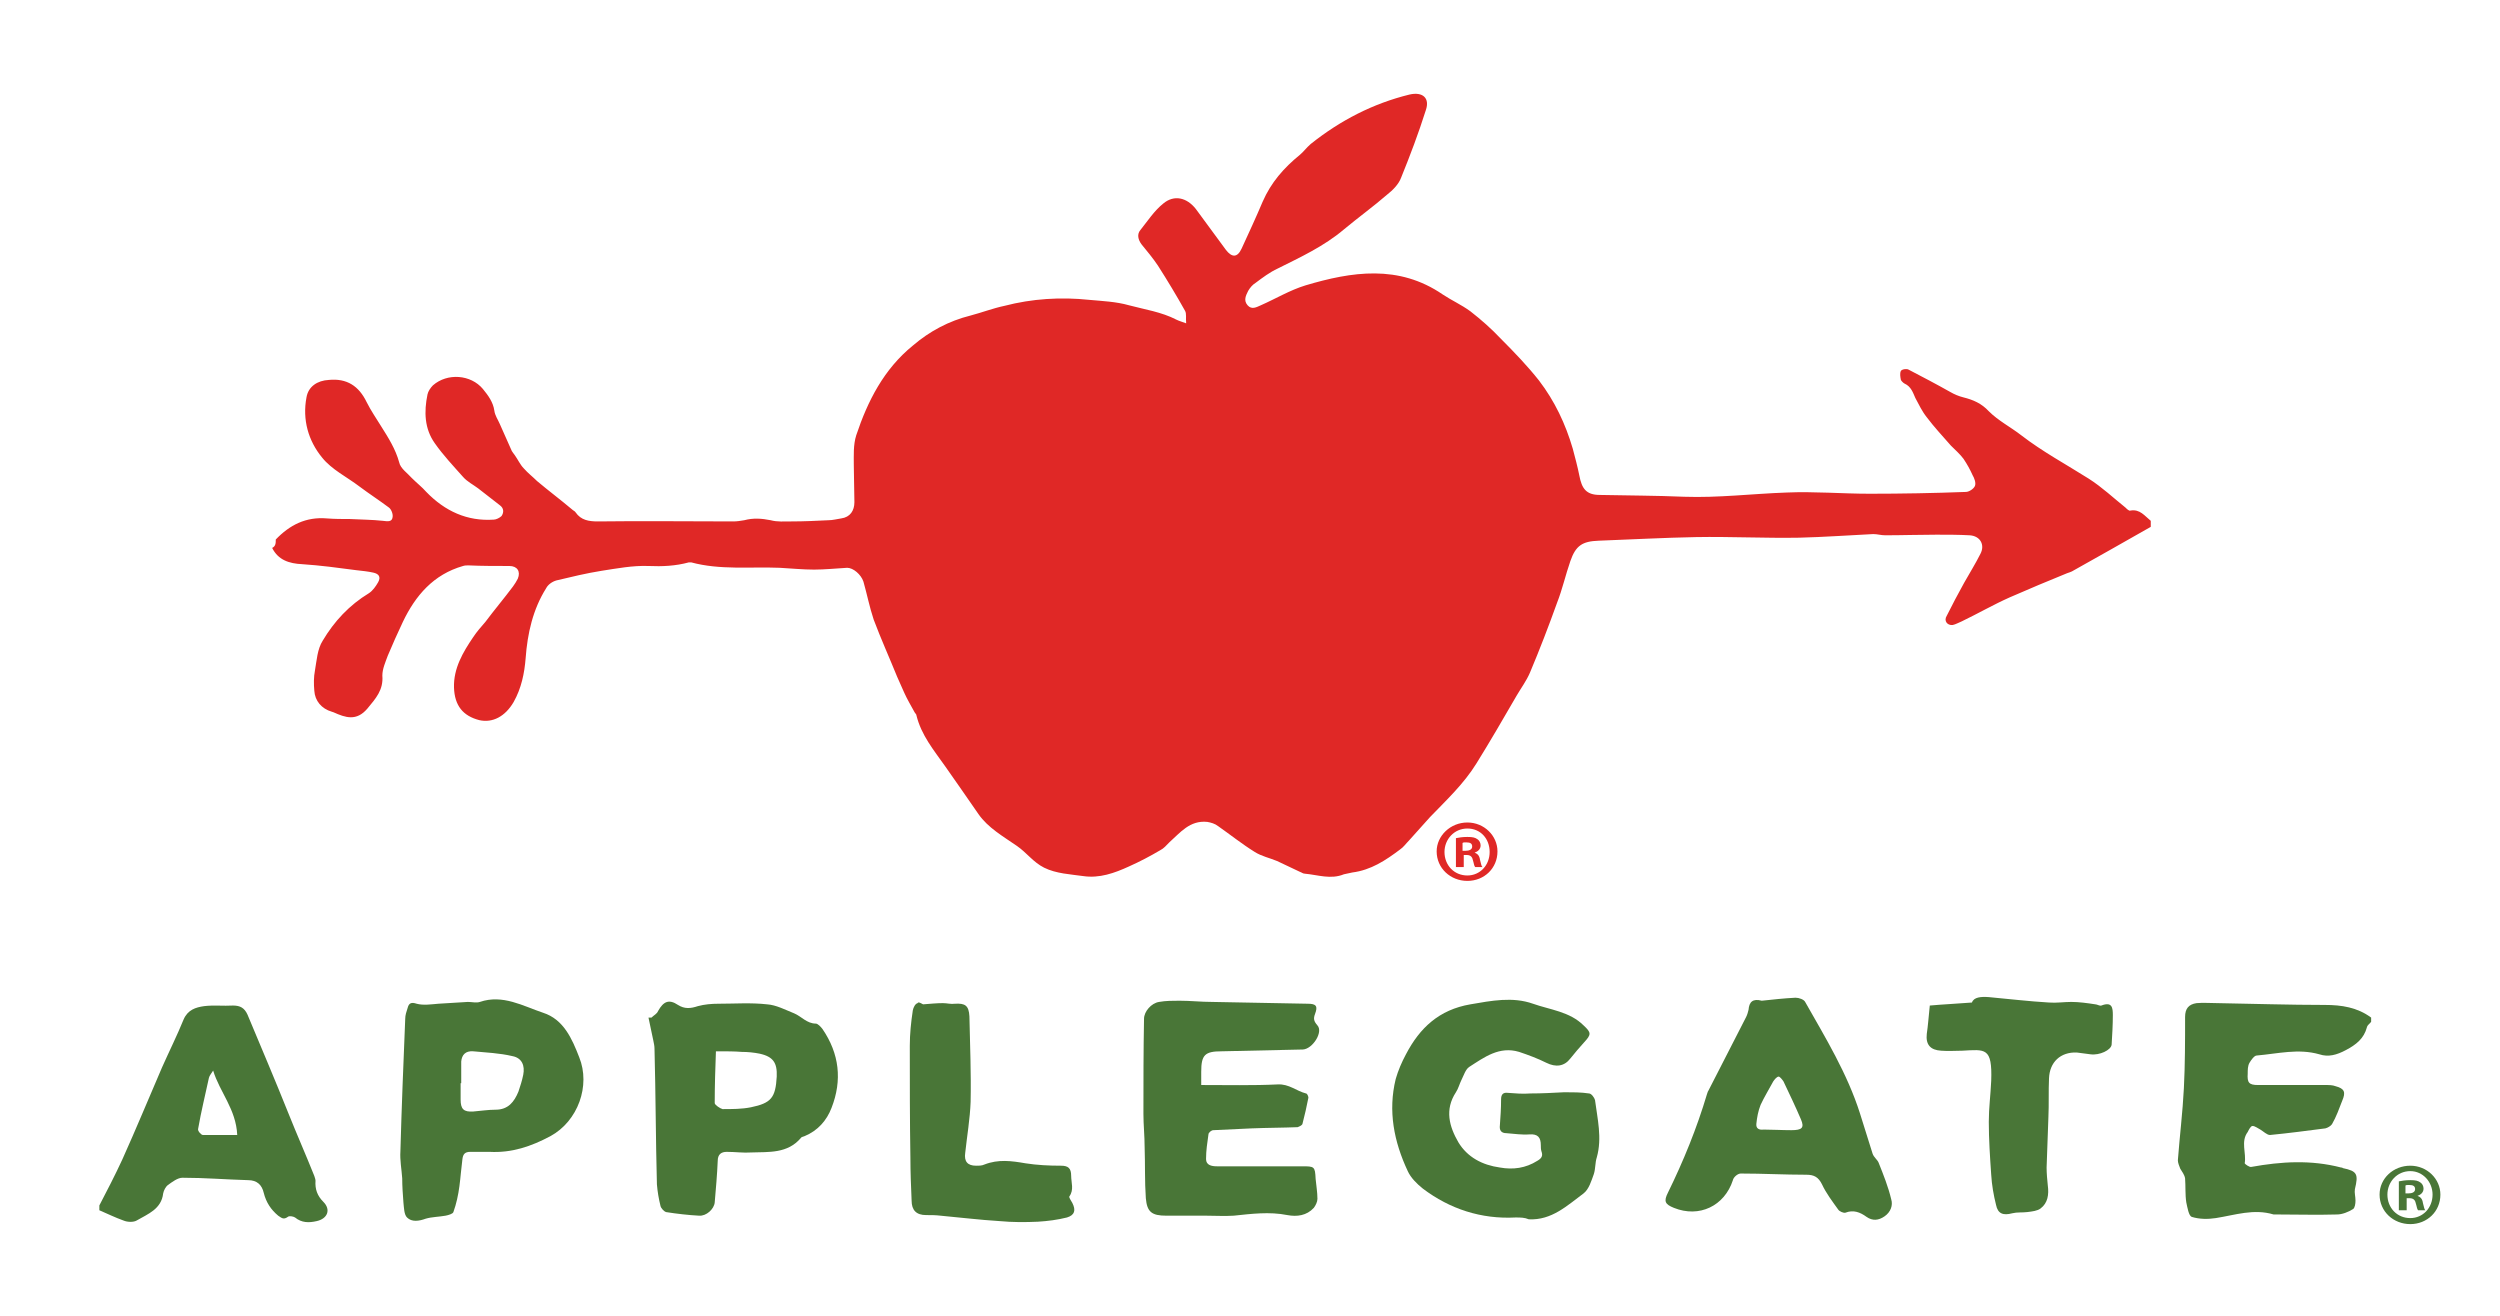
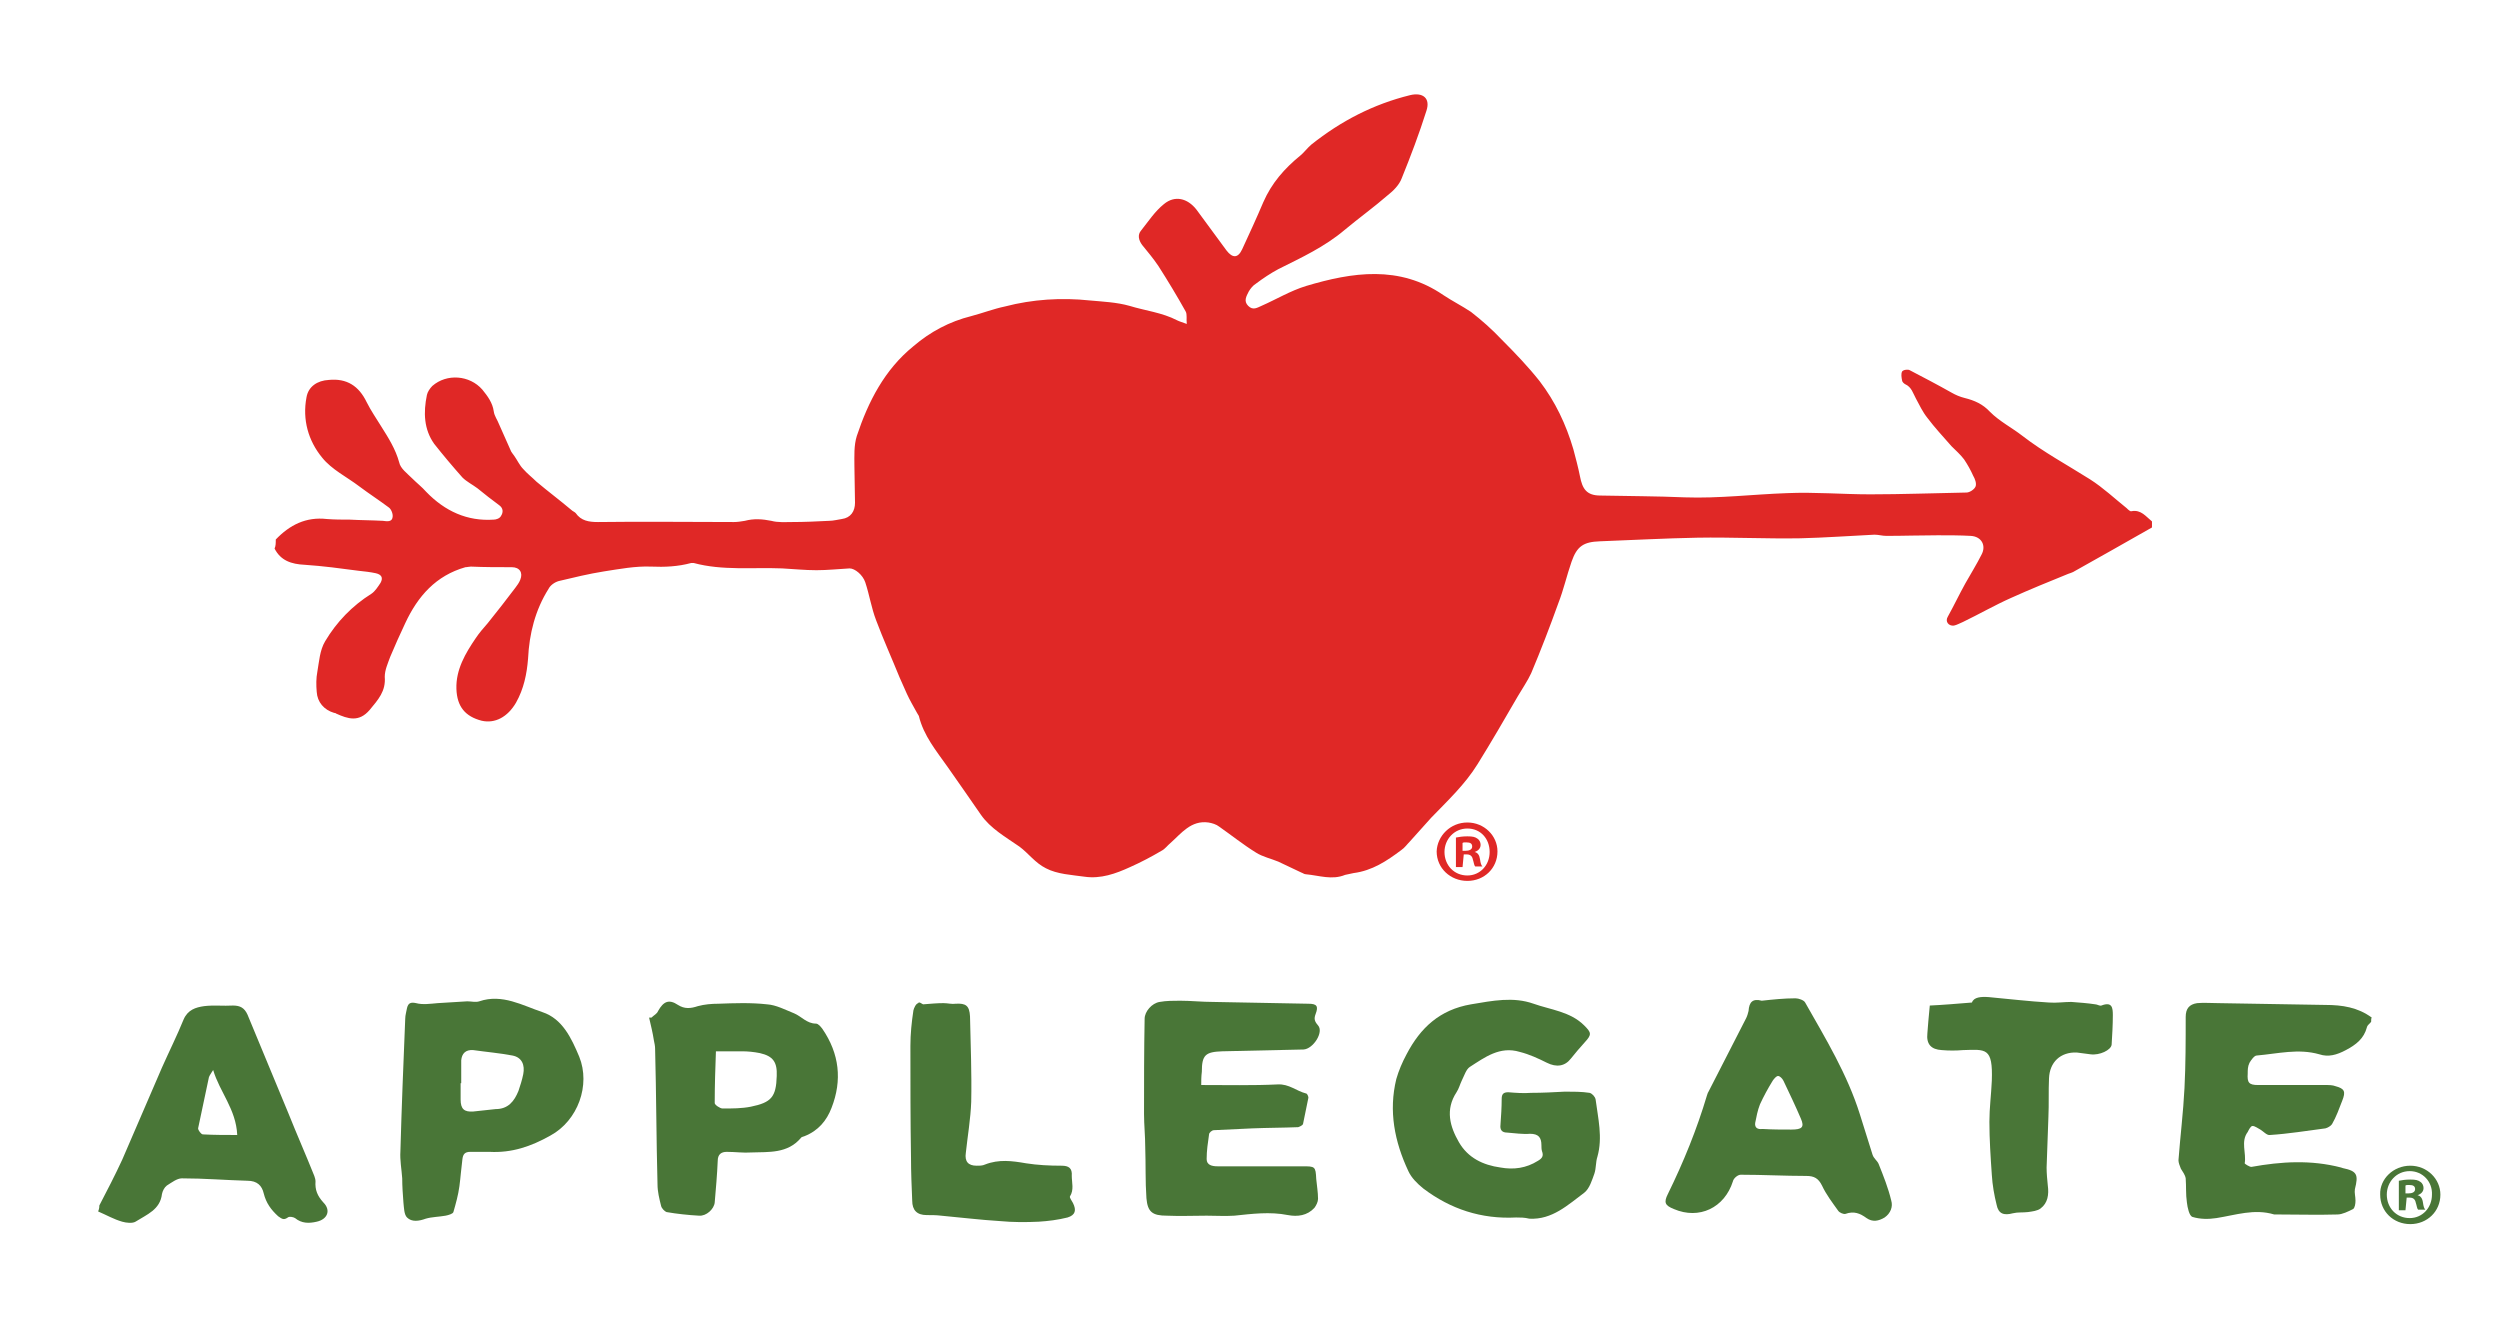
- <svg xmlns="http://www.w3.org/2000/svg" version="1.1" x="0px" y="0px" viewBox="0 0 415.2 218.5" style="enable-background:new 0 0 415.2 218.5;" xml:space="preserve">
+ <svg xmlns="http://www.w3.org/2000/svg" version="1.1" id="Layer_1" x="0px" y="0px" viewBox="0 0 415.2 221" style="enable-background:new 0 0 415.2 221;" xml:space="preserve">
  <style type="text/css">
	.st0{fill:#497637;}
	.st1{fill-rule:evenodd;clip-rule:evenodd;fill:#E02826;}
	.st2{fill-rule:evenodd;clip-rule:evenodd;fill:#497637;}
	.st3{fill:#E02826;}
</style>
-   <g id="Layer_1">
+   <g id="Layer_1_1_">
</g>
-   <g id="Layer_2">
-     <g>
-       <path class="st0" d="M400.3,193.6c2.8,0,5,2.2,5,4.8c0,2.8-2.2,4.9-5,4.9c-2.8,0-5.1-2.1-5.1-4.9    C395.2,195.7,397.5,193.6,400.3,193.6L400.3,193.6z M400.3,194.5c-2.2,0-3.8,1.8-3.8,3.9c0,2.2,1.6,3.9,3.8,3.9    c2.1,0,3.7-1.7,3.7-3.9C404,196.3,402.4,194.5,400.3,194.5L400.3,194.5z M399.5,201h-1.1v-4.8c0.5-0.1,1.1-0.2,1.9-0.2    c0.9,0,1.3,0.1,1.7,0.4c0.3,0.2,0.5,0.6,0.5,1c0,0.6-0.4,1-1,1.2v0c0.5,0.2,0.8,0.5,0.9,1.2c0.2,0.7,0.2,1,0.4,1.2h-1.2    c-0.2-0.2-0.2-0.6-0.4-1.2c-0.1-0.5-0.4-0.8-1-0.8h-0.5V201z M399.5,198.2h0.5c0.6,0,1.1-0.2,1.1-0.7c0-0.5-0.3-0.7-1-0.7    c-0.3,0-0.5,0-0.6,0.1V198.2z" />
-     </g>
-     <path class="st1" d="M45.8,89.6c2.3-2.4,5-3.8,8.5-3.5c1.3,0.1,2.5,0.1,3.8,0.1c1.8,0.1,3.7,0.1,5.5,0.3c0.8,0.1,1.5,0.2,1.6-0.6   c0.1-0.5-0.2-1.3-0.6-1.6c-1.6-1.2-3.3-2.3-4.9-3.5c-2.1-1.6-4.6-2.8-6.2-4.8c-2.3-2.8-3.3-6.3-2.6-10c0.3-1.8,1.8-2.8,3.7-2.9   c3-0.3,5,1,6.3,3.7c0.7,1.4,1.6,2.7,2.4,4c1.2,1.9,2.4,3.8,3,6c0.2,1,1.4,1.8,2.1,2.6c0.8,0.8,1.7,1.5,2.4,2.3   c3.1,3.2,6.8,4.9,11.2,4.6c0.4,0,1-0.3,1.3-0.6c0.4-0.6,0.4-1.3-0.3-1.8c-1.2-0.9-2.4-1.9-3.6-2.8c-0.8-0.6-1.8-1.1-2.5-1.9   c-1.6-1.8-3.3-3.6-4.7-5.6c-1.7-2.4-1.8-5.2-1.2-8.1c0.1-0.5,0.5-1.1,0.9-1.5c2.4-2.1,6.3-1.8,8.3,0.6c0.9,1.1,1.7,2.2,1.9,3.6   c0.1,0.8,0.6,1.5,0.9,2.2c0.7,1.5,1.3,3,2,4.5c0.1,0.2,0.3,0.4,0.5,0.7c0.5,0.7,0.9,1.6,1.5,2.2c0.7,0.8,1.5,1.4,2.2,2.1   c1.9,1.6,3.9,3.1,5.8,4.7c0.2,0.2,0.5,0.3,0.6,0.5c0.9,1.3,2.2,1.5,3.7,1.5c7.5-0.1,15,0,22.5,0c0.6,0,1.2-0.1,1.8-0.2   c1.5-0.4,2.9-0.3,4.4,0c1.1,0.3,2.3,0.2,3.4,0.2c2.1,0,4.2-0.1,6.2-0.2c0.7,0,1.4-0.2,2.1-0.3c1.5-0.2,2.2-1.3,2.2-2.7   c0-2-0.1-4.1-0.1-6.1c0-1.7-0.1-3.4,0.4-5c1.9-5.7,4.6-11,9.4-14.9c2.8-2.4,6-4.1,9.6-5c1.9-0.5,3.7-1.2,5.6-1.6   c4.6-1.2,9.4-1.5,14.1-1c2.2,0.2,4.5,0.3,6.6,0.9c2.6,0.7,5.4,1.1,7.9,2.4c0.4,0.2,0.8,0.3,1.6,0.6c-0.1-0.9,0.1-1.6-0.2-2.1   c-1.4-2.5-2.9-5-4.5-7.5c-0.8-1.2-1.8-2.4-2.7-3.5c-0.6-0.8-0.8-1.7-0.2-2.4c1.2-1.5,2.3-3.2,3.8-4.4c1.8-1.5,3.9-1,5.4,0.9   c1.7,2.3,3.3,4.5,5,6.8c1,1.3,1.9,1.3,2.6-0.2c1.2-2.6,2.4-5.2,3.5-7.8c1.4-3.2,3.5-5.6,6.2-7.8c0.6-0.5,1.1-1.2,1.8-1.8   c4.9-3.9,10.3-6.7,16.4-8.2c2.2-0.5,3.4,0.6,2.7,2.6c-1.2,3.8-2.6,7.5-4.1,11.2c-0.4,1.1-1.4,2.1-2.3,2.8c-2.3,2-4.8,3.8-7.2,5.8   c-3.3,2.8-7.2,4.6-11,6.5c-1.3,0.6-2.5,1.5-3.7,2.4c-0.5,0.3-0.9,0.8-1.2,1.3c-0.4,0.8-0.8,1.6-0.1,2.4c0.7,0.8,1.5,0.3,2.2,0   c2.5-1.1,4.8-2.5,7.4-3.3c7.7-2.3,15.5-3.5,22.8,1.5c1.5,1,3.1,1.7,4.6,2.8c1.8,1.4,3.5,2.9,5.1,4.6c2.2,2.2,4.4,4.5,6.3,6.9   c2.6,3.4,4.4,7.2,5.6,11.3c0.4,1.5,0.8,3,1.1,4.5c0.4,2.1,1.1,3.2,3.4,3.2c4.7,0.1,9.3,0.1,14,0.3c5.7,0.2,11.3-0.5,17-0.7   c4.6-0.2,9.2,0.2,13.8,0.2c5.3,0,10.7-0.1,16-0.3c0.5,0,1.3-0.5,1.5-1c0.2-0.5-0.1-1.3-0.4-1.8c-0.4-0.9-0.9-1.8-1.5-2.7   c-0.6-0.8-1.4-1.5-2.1-2.2c-1.4-1.6-2.8-3.1-4-4.7c-0.8-1-1.3-2.1-1.9-3.2c-0.4-0.9-0.7-1.9-1.8-2.4c-0.2-0.1-0.5-0.4-0.6-0.6   c-0.1-0.5-0.2-1.1,0-1.5c0.2-0.3,1-0.4,1.3-0.2c2.3,1.2,4.6,2.4,6.9,3.7c0.7,0.4,1.4,0.7,2.2,0.9c1.6,0.4,3,1,4.2,2.3   c1.6,1.6,3.6,2.6,5.4,4c3.5,2.7,7.4,4.8,11.2,7.2c2.2,1.4,4.1,3.2,6.1,4.8c0.2,0.2,0.6,0.6,0.8,0.5c1.6-0.3,2.4,0.9,3.4,1.7   c0,0.3,0,0.6,0,1c-4.4,2.5-8.8,5-13.1,7.4c-0.2,0.1-0.5,0.2-0.8,0.3c-3.2,1.3-6.3,2.6-9.5,4c-2.7,1.2-5.3,2.7-8,4   c-0.5,0.2-1,0.5-1.5,0.6c-0.9,0.1-1.5-0.7-1-1.5c0.9-1.8,1.9-3.7,2.9-5.5c0.9-1.6,1.9-3.2,2.7-4.8c0.8-1.5,0-3-1.8-3.1   c-1.8-0.1-3.7-0.1-5.5-0.1c-2.8,0-5.7,0.1-8.5,0.1c-0.7,0-1.3-0.2-2-0.2c-4.1,0.2-8.2,0.5-12.3,0.6c-5.7,0.1-11.4-0.2-17.1-0.1   c-5.4,0.1-10.8,0.4-16.2,0.6c-2.7,0.1-3.8,0.8-4.7,3.4c-0.8,2.3-1.3,4.6-2.2,6.9c-1.4,3.9-2.9,7.8-4.5,11.6   c-0.6,1.4-1.5,2.6-2.2,3.8c-2.2,3.8-4.4,7.6-6.7,11.3c-2.1,3.4-5,6.1-7.7,8.9c-1.2,1.3-2.3,2.6-3.5,3.9c-0.5,0.5-0.9,1.1-1.5,1.5   c-2.4,1.8-4.8,3.4-7.9,3.8c-0.5,0.1-1,0.2-1.4,0.3c-2.2,0.9-4.3,0.1-6.5-0.1c-0.3,0-0.5-0.2-0.8-0.3c-1.3-0.6-2.5-1.2-3.8-1.8   c-1.2-0.5-2.6-0.8-3.7-1.5c-2.1-1.3-4.1-2.9-6.1-4.3c-0.5-0.4-1.2-0.6-1.8-0.7c-2.9-0.3-4.5,1.8-6.3,3.4c-0.5,0.5-0.9,1-1.5,1.3   c-1.7,1-3.4,1.9-5.2,2.7c-2.4,1.1-4.9,2-7.6,1.6c-2.1-0.3-4.5-0.4-6.5-1.4c-1.8-0.9-2.9-2.5-4.5-3.6c-2.3-1.6-4.8-3-6.4-5.3   c-1.8-2.6-3.6-5.2-5.5-7.9c-1.9-2.7-4-5.2-4.8-8.5c0-0.2-0.2-0.3-0.3-0.5c-0.6-1.1-1.2-2.1-1.7-3.2c-0.4-0.9-0.8-1.8-1.2-2.7   c-1.3-3.2-2.7-6.3-3.9-9.5c-0.7-2.1-1.1-4.2-1.7-6.3c-0.4-1.2-1.7-2.3-2.7-2.3c-1.8,0.1-3.7,0.3-5.5,0.3c-1.9,0-3.8-0.2-5.7-0.3   c-4.9-0.2-9.9,0.4-14.7-0.9c-0.1,0-0.2,0-0.4,0c-2.2,0.6-4.4,0.7-6.7,0.6c-2.6-0.1-5.2,0.4-7.8,0.8c-2.5,0.4-5,1-7.5,1.6   c-0.7,0.2-1.4,0.7-1.7,1.3c-2.2,3.5-3.1,7.5-3.4,11.6c-0.2,2.5-0.7,5-2,7.3c-1.4,2.4-3.5,3.5-5.7,3c-2.7-0.7-4.1-2.4-4.2-5.4   c-0.1-3.2,1.5-5.9,3.2-8.4c0.6-0.9,1.3-1.7,2-2.5c1.5-2,3.1-3.9,4.6-5.9c0.3-0.4,0.6-0.9,0.8-1.3c0.5-1.2-0.1-2.1-1.4-2.1   c-2.3,0-4.6,0-6.8-0.1c-0.3,0-0.6,0-0.9,0.1c-4.9,1.4-7.9,4.9-10,9.3c-0.9,1.9-1.7,3.7-2.5,5.6c-0.4,1.1-0.9,2.2-0.9,3.3   c0.2,2.4-1.1,3.8-2.5,5.5c-1.8,2.1-3.6,1.5-5.6,0.6c-0.1,0-0.2-0.1-0.3-0.1c-1.7-0.5-2.8-1.8-2.9-3.5c-0.1-1.1-0.1-2.3,0.1-3.3   c0.3-1.7,0.4-3.6,1.3-5c1.9-3.2,4.4-5.9,7.7-7.9c0.6-0.4,1.1-1.1,1.5-1.8c0.5-0.9,0.1-1.4-0.8-1.6c-0.9-0.2-1.9-0.3-2.8-0.4   c-3-0.4-6-0.8-9-1c-2.2-0.1-4-0.7-5-2.7C45.8,90.7,45.8,90.2,45.8,89.6z" />
-     <g>
-       <path class="st2" d="M393.8,169.7c-0.2,0.3-0.6,0.5-0.7,0.9c-0.5,1.9-1.8,2.9-3.5,3.8c-1.5,0.8-2.9,1.2-4.4,0.7    c-3.5-1-6.9-0.1-10.4,0.2c-0.4,0-0.9,0.7-1.2,1.2c-0.3,0.5-0.3,1.2-0.3,1.8c-0.1,1.5,0.2,1.9,1.7,1.9c3.7,0,7.5,0,11.2,0    c0.6,0,1.2,0,1.7,0.2c1.5,0.4,1.7,1,1.1,2.4c-0.5,1.3-1,2.7-1.7,3.9c-0.2,0.3-0.7,0.6-1.1,0.7c-3.1,0.4-6.1,0.8-9.2,1.1    c-0.5,0-1.1-0.6-1.6-0.9c-0.4-0.2-0.9-0.6-1.3-0.6c-0.3,0-0.6,0.6-0.8,1c-1.2,1.6-0.2,3.5-0.5,5.2c0,0.1,0.8,0.7,1.1,0.6    c5-0.9,9.9-1.2,14.9,0.1c0.1,0,0.2,0,0.3,0.1c2.4,0.5,2.6,1,2,3.5c-0.1,0.6,0.1,1.2,0.1,1.9c0,0.5-0.1,1.2-0.4,1.4    c-0.8,0.5-1.8,0.9-2.7,0.9c-3.3,0.1-6.5,0-9.8,0c-0.2,0-0.5,0-0.7,0c-3.3-1-6.4,0.1-9.6,0.6c-1.3,0.2-2.7,0.2-4-0.2    c-0.5-0.2-0.7-1.5-0.9-2.4c-0.2-1.3-0.1-2.7-0.2-4c-0.1-0.6-0.5-1.1-0.8-1.6c-0.2-0.5-0.4-1-0.4-1.4c0.3-4,0.8-8,1-12    c0.2-3.9,0.2-7.9,0.2-11.8c0-1.4,0.6-2.1,1.9-2.3c1.1-0.1,2.3,0,3.5,0c5.9,0.1,11.9,0.3,17.8,0.3c2.8,0,5.4,0.4,7.7,2.1    C393.8,169.1,393.8,169.4,393.8,169.7z" />
-       <path class="st2" d="M16.5,200.2c1.3-2.5,2.6-5,3.8-7.6c2.3-5.1,4.4-10.2,6.6-15.3c1.2-2.7,2.5-5.3,3.6-8c0.7-1.6,2-2,3.4-2.2    c1.6-0.2,3.2,0,4.8-0.1c1.2,0,1.9,0.4,2.4,1.5c2.3,5.5,4.6,10.9,6.8,16.4c1.4,3.5,2.9,6.9,4.3,10.4c0.1,0.3,0.2,0.6,0.2,0.8    c-0.1,1.4,0.3,2.5,1.3,3.5c1.3,1.3,0.7,2.8-1.1,3.2c-1.3,0.3-2.5,0.3-3.6-0.6c-0.3-0.2-1-0.3-1.2-0.1c-0.7,0.5-1,0.2-1.6-0.2    c-1.2-1-2-2.2-2.4-3.8c-0.3-1.3-1.1-2.1-2.6-2.1c-3.6-0.1-7.2-0.4-10.9-0.4c-0.8,0-1.7,0.7-2.4,1.2c-0.4,0.3-0.7,0.9-0.8,1.4    c-0.3,2.6-2.5,3.4-4.4,4.5c-0.5,0.3-1.5,0.3-2.2,0c-1.4-0.5-2.6-1.1-4-1.7C16.5,200.7,16.5,200.4,16.5,200.2z M39.4,188.5    c-0.2-4.3-2.9-7.1-4-10.7c-0.3,0.5-0.6,0.8-0.7,1.2c-0.6,2.8-1.3,5.6-1.8,8.5c-0.1,0.3,0.5,1,0.8,1    C35.6,188.5,37.5,188.5,39.4,188.5z" />
-       <path class="st2" d="M251.7,202.2c-5.7,0.3-10.9-1.4-15.4-4.8c-1-0.8-2-1.8-2.5-2.9c-2.3-4.9-3.3-10-2-15.3c0.4-1.4,1-2.8,1.7-4.1    c2.3-4.4,5.5-7.4,10.7-8.3c3.5-0.6,7-1.3,10.4-0.1c2.8,1,6.1,1.3,8.4,3.6c1.3,1.2,1.3,1.5,0.1,2.8c-0.8,0.9-1.6,1.8-2.3,2.7    c-1,1.3-2.4,1.5-4,0.7c-1.4-0.7-3-1.3-4.5-1.8c-3.3-1-5.8,0.9-8.3,2.5c-0.6,0.4-0.9,1.4-1.3,2.2c-0.3,0.6-0.5,1.4-0.9,2    c-1.9,2.9-1.1,5.7,0.4,8.3c1.5,2.5,4,3.8,6.9,4.2c2.2,0.4,4.3,0.1,6.2-1.1c0.7-0.4,1-0.8,0.7-1.6c-0.1-0.3-0.1-0.7-0.1-1    c0-1.3-0.5-1.9-1.9-1.8c-1.2,0.1-2.5-0.1-3.8-0.2c-0.9,0-1.2-0.5-1.1-1.3c0.1-1.4,0.2-2.8,0.2-4.3c0-0.8,0.3-1.2,1.1-1.1    c1.3,0.1,2.5,0.2,3.8,0.1c1.9,0,3.7-0.1,5.6-0.2c1.4,0,2.8,0,4.1,0.2c0.4,0,0.9,0.7,1,1.1c0.4,3.1,1.2,6.3,0.3,9.5    c-0.3,0.9-0.2,1.9-0.5,2.8c-0.4,1.1-0.8,2.5-1.7,3.2c-2.7,2-5.3,4.5-9.1,4.3C253.2,202.2,252.5,202.2,251.7,202.2z" />
-       <path class="st2" d="M199.5,180.2c4.4,0,8.5,0.1,12.7-0.1c1.9-0.1,3.1,1.1,4.7,1.5c0.2,0,0.4,0.5,0.4,0.7c-0.3,1.5-0.6,2.9-1,4.4    c-0.1,0.2-0.5,0.4-0.8,0.5c-2.5,0.1-5.1,0.1-7.6,0.2c-2.1,0.1-4.2,0.2-6.4,0.3c-0.3,0-0.8,0.4-0.8,0.7c-0.2,1.4-0.4,2.7-0.4,4.1    c0,1,0.9,1.2,1.8,1.2c4.7,0,9.4,0,14.1,0c2.1,0,2.2,0,2.3,2.1c0.1,1.1,0.3,2.2,0.3,3.3c0,0.5-0.3,1.1-0.6,1.5    c-1.2,1.3-2.8,1.5-4.4,1.2c-3-0.6-6-0.2-8.9,0.1c-1.5,0.1-3.1,0-4.6,0c-2.2,0-4.4,0-6.6,0c-2.4,0-3.2-0.6-3.4-2.9    c-0.2-2.8-0.1-5.7-0.2-8.5c0-1.8-0.2-3.7-0.2-5.5c0-5.3,0-10.5,0.1-15.8c0-1.2,1.2-2.6,2.5-2.8c1.1-0.2,2.3-0.2,3.4-0.2    c1.8,0,3.6,0.2,5.4,0.2c5.3,0.1,10.6,0.2,15.9,0.3c1.4,0,1.7,0.4,1.2,1.7c-0.3,0.8-0.2,1.2,0.4,1.9c1,1.1-0.8,3.9-2.4,4    c-4.5,0.1-9,0.2-13.5,0.3c-2.8,0-3.4,0.6-3.4,3.4C199.5,178.8,199.5,179.6,199.5,180.2z" />
-       <path class="st2" d="M292.6,166.2c1.8-0.2,3.7-0.4,5.6-0.5c0.6,0,1.4,0.3,1.6,0.7c3.4,6,7,11.9,9.1,18.5c0.7,2.2,1.4,4.5,2.1,6.7    c0.2,0.6,0.8,1,1,1.5c0.8,2,1.6,4,2.1,6.1c0.3,1-0.1,2.1-1.1,2.8c-1,0.7-2,0.8-3,0.1c-1.1-0.8-2.2-1.2-3.5-0.7    c-0.3,0.1-1-0.2-1.2-0.5c-1-1.4-2-2.7-2.7-4.2c-0.6-1.2-1.3-1.6-2.6-1.6c-3.6,0-7.2-0.2-10.9-0.2c-0.5,0-1.2,0.6-1.3,1.1    c-1.4,4.3-5.6,6.3-9.8,4.6c-1.5-0.6-1.7-1.1-1-2.5c2.6-5.3,4.8-10.7,6.5-16.4c0.1-0.2,0.1-0.4,0.2-0.5c2.1-4.1,4.2-8.2,6.3-12.3    c0.2-0.4,0.3-0.8,0.4-1.2C290.5,166.4,291.1,165.8,292.6,166.2z M297.5,187.7c1.8,0,2.2-0.4,1.6-1.8c-0.9-2.1-1.9-4.2-2.9-6.3    c-0.2-0.3-0.6-0.8-0.8-0.8c-0.3,0-0.7,0.5-0.9,0.8c-0.7,1.3-1.5,2.6-2.1,3.9c-0.4,1-0.6,2.1-0.7,3.1c-0.1,0.8,0.4,1.1,1.2,1    C294.4,187.6,295.9,187.7,297.5,187.7z" />
-       <path class="st2" d="M108.2,169c0.4-0.4,0.9-0.6,1.1-1.1c0.9-1.6,1.8-2,3.3-1c1.1,0.7,2.1,0.6,3.3,0.2c1.1-0.3,2.3-0.4,3.4-0.4    c2.7,0,5.4-0.2,8.1,0.1c1.5,0.1,3,0.9,4.5,1.5c1.2,0.5,2.1,1.7,3.6,1.7c0.3,0,0.8,0.5,1.1,0.9c2.8,4.1,3.3,8.5,1.5,13.1    c-0.8,2.1-2.3,3.8-4.5,4.7c-0.2,0.1-0.5,0.1-0.6,0.3c-2.2,2.6-5.3,2.3-8.2,2.4c-1.3,0.1-2.7-0.1-4.1-0.1c-0.9,0-1.5,0.4-1.5,1.5    c-0.1,2.3-0.3,4.6-0.5,6.9c-0.1,1.1-1.4,2.3-2.6,2.2c-1.8-0.1-3.6-0.3-5.5-0.6c-0.3-0.1-0.8-0.6-0.9-1c-0.3-1.2-0.5-2.4-0.6-3.6    c-0.2-7.5-0.2-15-0.4-22.5c0-0.5-0.1-0.9-0.2-1.4c-0.3-1.3-0.5-2.5-0.8-3.8C107.9,169,108,169,108.2,169z M118.9,174.6    c-0.1,2.7-0.2,5.7-0.2,8.6c0,0.3,0.9,0.9,1.3,1c1.6,0,3.2,0,4.7-0.3c3.4-0.7,4.1-1.6,4.3-5.1c0.1-2.3-0.6-3.3-2.8-3.8    c-1-0.2-2-0.3-3-0.3C122,174.6,120.7,174.6,118.9,174.6z" />
-       <path class="st2" d="M81.3,191.3c-1.1,0-2.1,0-3.2,0c-0.9,0-1.2,0.4-1.3,1.2c-0.2,1.5-0.3,3-0.5,4.5c-0.2,1.5-0.5,2.9-1,4.3    c-0.1,0.3-0.8,0.5-1.3,0.6c-1.1,0.2-2.3,0.2-3.3,0.5c-1.1,0.4-2.3,0.6-3.1-0.2c-0.5-0.5-0.5-1.6-0.6-2.5c-0.1-1.3-0.2-2.7-0.2-4    c-0.1-1.5-0.4-3-0.3-4.5c0.2-7.3,0.5-14.7,0.8-22c0-0.6,0.2-1.2,0.4-1.8c0.2-0.8,0.6-1,1.5-0.7c1.1,0.3,2.4,0.1,3.6,0    c1.6-0.1,3.3-0.2,4.9-0.3c0.7,0,1.4,0.2,2,0c3.8-1.3,7.2,0.7,10.5,1.8c3.4,1.1,4.8,4.3,6,7.4c1.9,4.7-0.2,10.6-4.8,13.1    C88.2,190.4,85,191.5,81.3,191.3z M76.6,179.9c0,0-0.1,0-0.1,0c0,0.4,0,0.9,0,1.3c0,0.5,0,1,0,1.4c0,1.6,0.5,2.1,2.1,2    c1.2-0.1,2.5-0.3,3.7-0.3c2.1,0,3.1-1.3,3.8-3c0.3-0.9,0.6-1.8,0.8-2.8c0.3-1.5-0.2-2.8-1.8-3.1c-2.1-0.5-4.4-0.6-6.5-0.8    c-1.3-0.1-1.9,0.6-2,1.7C76.6,177.5,76.6,178.7,76.6,179.9z" />
-       <path class="st2" d="M320.5,167c2.2-0.2,4.5-0.3,7-0.5c0.3-0.9,1.5-1,2.8-0.9c3.3,0.3,6.6,0.7,10,0.9c1.2,0.1,2.5-0.1,3.7-0.1    c1.3,0,2.7,0.2,4,0.4c0.3,0,0.7,0.3,1,0.2c1.8-0.7,1.9,0.4,1.9,1.6c0,1.6-0.1,3.3-0.2,4.9c-0.1,0.9-2,1.8-3.5,1.6    c-0.8-0.1-1.5-0.2-2.3-0.3c-2.7-0.1-4.5,1.6-4.6,4.3c-0.1,2.1,0,4.3-0.1,6.4c-0.1,2.8-0.2,5.6-0.3,8.4c0,1,0.1,2,0.2,3    c0.2,1.5,0,2.9-1.2,3.8c-0.5,0.4-1.4,0.5-2.2,0.6c-0.8,0.1-1.7,0-2.5,0.2c-1.5,0.4-2.4,0.1-2.7-1.4c-0.4-1.6-0.7-3.3-0.8-5    c-0.2-2.9-0.4-5.9-0.4-8.8c0-2.3,0.3-4.5,0.4-6.8c0.2-5.6-1-5.2-4.8-5c-1.2,0-2.3,0.1-3.5,0c-1.8-0.1-2.6-1-2.4-2.8    C320.2,170.4,320.3,168.9,320.5,167z" />
-       <path class="st2" d="M153.3,166.8c1.3-0.1,2.3-0.2,3.3-0.2c0.7,0,1.3,0.2,2,0.1c1.7-0.1,2.3,0.3,2.4,2.1c0.1,4.7,0.3,9.5,0.2,14.2    c-0.1,2.8-0.6,5.7-0.9,8.5c-0.2,1.4,0.4,2.1,1.8,2.1c0.5,0,1,0,1.4-0.2c2.3-0.9,4.5-0.6,6.8-0.2c1.9,0.3,3.9,0.4,5.9,0.4    c1.2,0,1.7,0.4,1.7,1.7c0,1.1,0.5,2.3-0.3,3.4c-0.1,0.2,0.3,0.7,0.5,1.1c0.6,1.2,0.4,2-0.9,2.4c-1.6,0.4-3.2,0.6-4.8,0.7    c-2.1,0.1-4.3,0.1-6.4-0.1c-3.3-0.2-6.5-0.6-9.8-0.9c-0.8-0.1-1.6-0.1-2.4-0.1c-1.6,0-2.4-0.8-2.4-2.4c-0.1-2.4-0.2-4.7-0.2-7.1    c-0.1-6.2-0.1-12.4-0.1-18.6c0-2,0.2-3.9,0.5-5.9c0.1-0.5,0.4-1.1,0.8-1.2C152.5,166.3,153.1,166.7,153.3,166.8z" />
-     </g>
-     <g>
-       <path class="st3" d="M243.7,136.6c2.8,0,5,2.2,5,4.8c0,2.8-2.2,4.9-5,4.9c-2.8,0-5.1-2.1-5.1-4.9    C238.6,138.8,240.9,136.6,243.7,136.6L243.7,136.6z M243.7,137.6c-2.2,0-3.8,1.8-3.8,3.9c0,2.2,1.6,3.9,3.8,3.9    c2.1,0,3.7-1.7,3.7-3.9C247.4,139.3,245.9,137.6,243.7,137.6L243.7,137.6z M242.9,144h-1.1v-4.8c0.5-0.1,1.1-0.2,1.9-0.2    c0.9,0,1.3,0.1,1.7,0.4c0.3,0.2,0.5,0.6,0.5,1c0,0.6-0.4,1-1,1.2v0c0.5,0.2,0.8,0.5,0.9,1.2c0.2,0.7,0.2,1,0.4,1.2h-1.2    c-0.2-0.2-0.2-0.6-0.4-1.2c-0.1-0.5-0.4-0.8-1-0.8h-0.5V144z M242.9,141.3h0.5c0.6,0,1.1-0.2,1.1-0.7c0-0.5-0.3-0.7-1-0.7    c-0.3,0-0.5,0-0.6,0.1V141.3z" />
-     </g>
-   </g>
+   <path class="st0" d="M400.3,193.6c2.8,0,5,2.2,5,4.8c0,2.8-2.2,4.9-5,4.9c-2.8,0-5-2.1-5-4.9C395.2,195.8,397.5,193.6,400.3,193.6  L400.3,193.6z M400.2,194.5c-2.2,0-3.8,1.8-3.8,3.9c0,2.2,1.6,3.9,3.8,3.9c2.1,0,3.7-1.7,3.7-3.9C404,196.3,402.4,194.5,400.2,194.5  L400.2,194.5z M399.5,201h-1.1v-4.9c0.5-0.1,1.1-0.2,1.9-0.2c0.9,0,1.3,0.1,1.7,0.4c0.3,0.2,0.5,0.6,0.5,1c0,0.6-0.4,1-1,1.2v0  c0.5,0.1,0.8,0.5,0.9,1.2c0.1,0.7,0.2,1,0.4,1.2h-1.2c-0.2-0.2-0.2-0.6-0.4-1.2c-0.1-0.5-0.4-0.8-1-0.8h-0.5L399.5,201L399.5,201z   M399.5,198.2h0.5c0.6,0,1.1-0.2,1.1-0.7c0-0.5-0.3-0.7-1-0.7c-0.3,0-0.5,0-0.6,0.1L399.5,198.2L399.5,198.2z" />
+   <path class="st1" d="M45.8,89.6c2.3-2.4,5-3.8,8.5-3.4c1.3,0.1,2.5,0.1,3.8,0.1c1.8,0.1,3.7,0.1,5.5,0.2c0.7,0.1,1.5,0.2,1.6-0.6  c0.1-0.5-0.2-1.3-0.6-1.6c-1.6-1.2-3.3-2.3-4.9-3.5c-2.1-1.6-4.6-2.8-6.2-4.8c-2.3-2.8-3.3-6.3-2.6-10c0.3-1.8,1.8-2.8,3.7-2.9  c3-0.3,5,1,6.3,3.7c0.7,1.4,1.6,2.7,2.4,4c1.2,1.9,2.4,3.8,3,6c0.2,1,1.3,1.8,2.1,2.6c0.8,0.8,1.7,1.5,2.4,2.3  c3.1,3.2,6.8,4.9,11.2,4.6c0.4,0,1-0.2,1.2-0.6c0.4-0.6,0.4-1.3-0.3-1.8c-1.2-0.9-2.4-1.8-3.6-2.8c-0.8-0.6-1.8-1.1-2.5-1.8  c-1.6-1.8-3.2-3.7-4.7-5.6c-1.7-2.4-1.8-5.2-1.2-8.1c0.1-0.5,0.5-1.1,0.9-1.5c2.4-2.1,6.2-1.8,8.3,0.6c0.9,1.1,1.7,2.2,1.9,3.6  c0.1,0.8,0.6,1.4,0.9,2.2c0.7,1.5,1.3,3,2,4.5c0.1,0.2,0.3,0.4,0.5,0.7c0.5,0.7,0.9,1.6,1.5,2.2c0.7,0.8,1.5,1.4,2.2,2.1  c1.9,1.6,3.9,3.1,5.8,4.7c0.2,0.2,0.5,0.3,0.7,0.5c0.9,1.3,2.2,1.5,3.7,1.5c7.5-0.1,15,0,22.6,0c0.6,0,1.2-0.1,1.8-0.2  c1.5-0.4,2.9-0.3,4.4,0c1.1,0.3,2.3,0.2,3.4,0.2c2.1,0,4.2-0.1,6.2-0.2c0.7,0,1.4-0.2,2.1-0.3c1.5-0.2,2.2-1.3,2.2-2.7  c0-2-0.1-4.1-0.1-6.1c0-1.7-0.1-3.4,0.4-5c1.9-5.7,4.6-11,9.4-14.9c2.8-2.4,6-4.1,9.6-5c1.9-0.5,3.7-1.2,5.6-1.6  c4.6-1.2,9.4-1.5,14.1-1c2.2,0.2,4.5,0.3,6.6,0.9c2.6,0.8,5.4,1.1,7.9,2.4c0.4,0.2,0.8,0.3,1.6,0.6c-0.1-0.8,0.1-1.6-0.2-2.1  c-1.4-2.5-2.9-5-4.5-7.5c-0.8-1.2-1.8-2.4-2.7-3.5c-0.6-0.8-0.8-1.7-0.2-2.4c1.2-1.5,2.3-3.2,3.8-4.4c1.8-1.5,3.9-1,5.4,0.9  c1.7,2.3,3.3,4.5,5,6.8c1,1.3,1.9,1.3,2.6-0.2c1.2-2.6,2.4-5.2,3.5-7.8c1.4-3.2,3.5-5.6,6.2-7.8c0.6-0.5,1.1-1.2,1.8-1.8  c4.9-3.9,10.3-6.7,16.4-8.2c2.1-0.5,3.4,0.5,2.7,2.6c-1.2,3.8-2.6,7.5-4.1,11.2c-0.4,1.1-1.4,2.1-2.3,2.8c-2.3,2-4.8,3.8-7.2,5.8  c-3.3,2.8-7.2,4.6-11,6.5c-1.3,0.7-2.5,1.5-3.7,2.4c-0.5,0.3-0.9,0.8-1.2,1.3c-0.4,0.8-0.9,1.6-0.1,2.4c0.8,0.8,1.5,0.3,2.2,0  c2.5-1.1,4.8-2.5,7.4-3.3c7.7-2.3,15.5-3.5,22.8,1.5c1.5,1,3.1,1.8,4.6,2.8c1.8,1.4,3.5,2.9,5.1,4.6c2.2,2.2,4.4,4.5,6.3,6.9  c2.6,3.4,4.4,7.2,5.6,11.3c0.4,1.5,0.8,3,1.1,4.5c0.4,2.1,1.1,3.2,3.4,3.2c4.7,0.1,9.4,0.1,14,0.3c5.7,0.2,11.3-0.5,17-0.7  c4.6-0.2,9.2,0.2,13.8,0.2c5.3,0,10.6-0.2,16-0.3c0.5,0,1.3-0.5,1.5-1c0.2-0.5-0.1-1.3-0.4-1.8c-0.4-0.9-0.9-1.8-1.5-2.7  c-0.6-0.8-1.4-1.5-2.1-2.2c-1.4-1.6-2.8-3.1-4-4.7c-0.8-1-1.3-2.1-1.9-3.2c-0.5-0.9-0.7-1.9-1.8-2.4c-0.2-0.1-0.5-0.4-0.5-0.6  c-0.1-0.5-0.2-1.1,0-1.5c0.2-0.3,1-0.4,1.3-0.2c2.3,1.2,4.6,2.4,6.9,3.7c0.7,0.4,1.4,0.7,2.2,0.9c1.6,0.4,3,1,4.2,2.3  c1.6,1.6,3.6,2.6,5.4,4c3.5,2.7,7.4,4.8,11.2,7.2c2.2,1.4,4.1,3.2,6.1,4.8c0.2,0.2,0.6,0.6,0.8,0.5c1.6-0.3,2.4,0.9,3.4,1.7  c0,0.3,0,0.6,0,1c-4.4,2.5-8.8,5-13.1,7.4c-0.2,0.1-0.5,0.2-0.8,0.3c-3.2,1.3-6.4,2.6-9.5,4c-2.7,1.2-5.3,2.7-8,4  c-0.5,0.2-1,0.5-1.5,0.6c-0.9,0.1-1.5-0.7-1-1.5c1-1.8,1.9-3.7,2.9-5.5c0.9-1.6,1.9-3.2,2.7-4.8c0.8-1.5,0-3-1.8-3.1  c-1.8-0.1-3.6-0.1-5.5-0.1c-2.8,0-5.7,0.1-8.5,0.1c-0.7,0-1.3-0.2-2-0.2c-4.1,0.2-8.2,0.5-12.3,0.6c-5.7,0.1-11.4-0.2-17.1-0.1  c-5.4,0.1-10.8,0.4-16.2,0.6c-2.7,0.1-3.8,0.8-4.7,3.4c-0.8,2.3-1.3,4.6-2.2,6.9c-1.4,3.9-2.9,7.8-4.5,11.6  c-0.6,1.3-1.5,2.6-2.2,3.8c-2.2,3.8-4.4,7.6-6.7,11.3c-2.1,3.4-5,6.1-7.7,8.9c-1.2,1.3-2.3,2.6-3.5,3.9c-0.5,0.5-0.9,1.1-1.5,1.5  c-2.4,1.8-4.8,3.4-7.9,3.8c-0.5,0.1-1,0.2-1.4,0.3c-2.2,0.9-4.3,0.1-6.5-0.1c-0.3,0-0.5-0.2-0.8-0.3c-1.3-0.6-2.5-1.2-3.8-1.8  c-1.2-0.5-2.6-0.8-3.7-1.5c-2.1-1.3-4.1-2.9-6.1-4.3c-0.5-0.4-1.2-0.6-1.8-0.7c-2.9-0.4-4.5,1.8-6.3,3.4c-0.5,0.4-0.9,1-1.5,1.3  c-1.7,1-3.4,1.9-5.2,2.7c-2.4,1.1-4.9,2-7.6,1.6c-2.1-0.3-4.5-0.4-6.4-1.4c-1.8-0.9-2.9-2.5-4.4-3.6c-2.3-1.6-4.8-3-6.4-5.3  c-1.8-2.6-3.6-5.2-5.5-7.9c-1.9-2.7-4-5.2-4.8-8.5c-0.1-0.2-0.2-0.3-0.3-0.5c-0.6-1.1-1.2-2.1-1.7-3.2c-0.4-0.9-0.8-1.8-1.2-2.7  c-1.3-3.2-2.7-6.3-3.9-9.5c-0.8-2.1-1.1-4.2-1.8-6.3c-0.4-1.2-1.7-2.3-2.6-2.3c-1.8,0.1-3.7,0.3-5.5,0.3c-1.9,0-3.8-0.2-5.7-0.3  c-4.9-0.2-9.9,0.4-14.7-0.9c-0.1,0-0.2,0-0.4,0c-2.2,0.6-4.4,0.7-6.7,0.6c-2.6-0.1-5.2,0.4-7.8,0.8c-2.5,0.4-5,1-7.5,1.6  c-0.7,0.2-1.4,0.7-1.7,1.3c-2.2,3.5-3.2,7.4-3.4,11.6c-0.2,2.5-0.7,5-2,7.3c-1.4,2.4-3.5,3.5-5.7,3c-2.7-0.7-4.1-2.3-4.2-5.3  c-0.1-3.2,1.5-5.9,3.2-8.4c0.6-0.9,1.3-1.7,2-2.5c1.6-2,3.1-3.9,4.6-5.9c0.3-0.4,0.6-0.8,0.8-1.3c0.5-1.2-0.1-2.1-1.4-2.1  c-2.3,0-4.6,0-6.8-0.1c-0.3,0-0.6,0.1-0.9,0.1c-4.9,1.4-7.9,4.8-10,9.3c-0.9,1.9-1.7,3.7-2.5,5.6c-0.4,1.1-0.9,2.2-0.9,3.3  c0.2,2.4-1.1,3.8-2.5,5.5c-1.8,2.1-3.6,1.5-5.6,0.6c-0.1-0.1-0.2-0.1-0.3-0.1c-1.7-0.5-2.8-1.8-2.9-3.5c-0.1-1.1-0.1-2.3,0.1-3.3  c0.3-1.7,0.4-3.6,1.3-5.1c1.9-3.2,4.5-5.9,7.7-7.9c0.6-0.4,1.1-1.2,1.5-1.8c0.5-0.9,0.1-1.4-0.8-1.6c-0.9-0.2-1.9-0.3-2.8-0.4  c-3-0.4-6-0.8-9-1c-2.2-0.1-4-0.7-5-2.7C45.8,90.7,45.8,90.2,45.8,89.6z" />
+   <path class="st2" d="M393.8,169.7c-0.2,0.3-0.6,0.5-0.7,0.9c-0.5,1.9-1.8,2.9-3.5,3.8c-1.5,0.8-2.9,1.2-4.4,0.7  c-3.5-1-6.9-0.1-10.4,0.2c-0.4,0-0.9,0.7-1.2,1.2c-0.3,0.6-0.3,1.2-0.3,1.8c-0.1,1.5,0.2,1.9,1.7,1.9c3.7,0,7.5,0,11.2,0  c0.6,0,1.2,0,1.7,0.2c1.5,0.4,1.7,0.9,1.1,2.4c-0.5,1.3-1,2.7-1.7,3.9c-0.2,0.3-0.7,0.6-1.1,0.7c-3.1,0.4-6.1,0.9-9.2,1.1  c-0.5,0.1-1.1-0.6-1.6-0.9c-0.4-0.2-0.9-0.6-1.3-0.6c-0.3,0-0.6,0.6-0.8,1c-1.2,1.6-0.2,3.5-0.5,5.2c0,0.1,0.8,0.6,1.1,0.6  c5-0.9,9.9-1.2,14.9,0.1c0.1,0,0.2,0.1,0.3,0.1c2.4,0.5,2.6,1.1,2,3.5c-0.1,0.6,0.1,1.2,0.1,1.9c0,0.5-0.1,1.2-0.4,1.4  c-0.8,0.4-1.8,0.9-2.6,0.9c-3.3,0.1-6.5,0-9.8,0c-0.2,0-0.5,0-0.7,0c-3.3-1-6.4,0.1-9.6,0.6c-1.3,0.2-2.7,0.2-4-0.2  c-0.5-0.2-0.8-1.5-0.9-2.4c-0.2-1.3-0.1-2.7-0.2-4c-0.1-0.6-0.5-1.1-0.8-1.6c-0.2-0.5-0.4-1-0.4-1.4c0.3-4,0.8-8,1-12  c0.2-3.9,0.2-7.9,0.2-11.8c0-1.4,0.6-2.1,1.9-2.3c1.1-0.1,2.3,0,3.5,0c5.9,0.1,11.9,0.2,17.8,0.3c2.8,0,5.4,0.4,7.7,2.1  C393.8,169.1,393.8,169.4,393.8,169.7z" />
+   <path class="st2" d="M16.5,200.2c1.3-2.5,2.6-5,3.8-7.6c2.2-5.1,4.4-10.2,6.6-15.3c1.2-2.7,2.5-5.3,3.6-8c0.7-1.6,2-2,3.4-2.2  c1.6-0.2,3.2,0,4.8-0.1c1.2,0,1.9,0.4,2.4,1.5c2.3,5.5,4.5,10.9,6.8,16.4c1.4,3.5,2.9,6.9,4.3,10.4c0.1,0.3,0.2,0.6,0.2,0.9  c-0.1,1.4,0.3,2.4,1.3,3.5c1.3,1.3,0.7,2.8-1.1,3.2c-1.3,0.3-2.5,0.3-3.6-0.6c-0.3-0.2-1-0.3-1.2-0.1c-0.7,0.5-1,0.2-1.6-0.2  c-1.2-1.1-2-2.2-2.4-3.8c-0.3-1.3-1.1-2.1-2.7-2.1c-3.6-0.1-7.2-0.4-10.9-0.4c-0.8,0-1.7,0.7-2.5,1.2c-0.4,0.3-0.7,0.9-0.8,1.4  c-0.3,2.6-2.5,3.4-4.4,4.6c-0.5,0.3-1.5,0.2-2.2,0c-1.4-0.4-2.6-1.1-4-1.7C16.5,200.7,16.5,200.4,16.5,200.2z M39.4,188.5  c-0.2-4.3-2.9-7.1-4-10.8c-0.3,0.5-0.6,0.9-0.7,1.2c-0.6,2.8-1.2,5.6-1.8,8.5c0,0.3,0.5,1,0.8,1C35.6,188.5,37.5,188.5,39.4,188.5z" />
+   <path class="st2" d="M251.8,202.2c-5.8,0.3-10.9-1.4-15.4-4.8c-1-0.8-2-1.8-2.5-2.9c-2.3-4.9-3.3-10-2-15.3c0.4-1.4,1-2.8,1.7-4.1  c2.3-4.4,5.5-7.4,10.7-8.3c3.6-0.6,7-1.3,10.4-0.1c2.8,1,6.1,1.3,8.4,3.6c1.2,1.2,1.3,1.5,0.1,2.8c-0.8,0.9-1.6,1.8-2.3,2.7  c-1,1.3-2.4,1.5-4,0.7c-1.4-0.7-2.9-1.4-4.5-1.8c-3.3-1-5.8,0.9-8.3,2.5c-0.6,0.4-0.9,1.4-1.3,2.2c-0.3,0.6-0.5,1.4-0.9,2  c-1.9,2.9-1.1,5.7,0.4,8.3c1.5,2.6,4,3.8,6.9,4.2c2.2,0.4,4.3,0.1,6.2-1.1c0.7-0.4,1-0.8,0.7-1.6c-0.1-0.3-0.1-0.7-0.1-1  c0-1.3-0.5-1.9-1.9-1.9c-1.2,0.1-2.5-0.1-3.8-0.2c-0.9,0-1.2-0.5-1.1-1.3c0.1-1.4,0.2-2.9,0.2-4.3c0-0.8,0.3-1.1,1.1-1.1  c1.2,0.1,2.5,0.2,3.8,0.1c1.9,0,3.7-0.1,5.6-0.2c1.4,0,2.8,0,4.1,0.2c0.4,0.1,0.9,0.6,1,1.1c0.4,3.1,1.2,6.3,0.3,9.5  c-0.3,0.9-0.2,1.9-0.5,2.8c-0.4,1.1-0.8,2.5-1.7,3.2c-2.7,2-5.3,4.5-9.1,4.3C253.2,202.2,252.5,202.2,251.8,202.2z" />
+   <path class="st2" d="M199.5,180.2c4.4,0,8.5,0.1,12.7-0.1c1.9-0.1,3.1,1.1,4.7,1.5c0.2,0,0.4,0.5,0.4,0.7c-0.3,1.5-0.6,2.9-0.9,4.4  c-0.1,0.2-0.5,0.4-0.8,0.5c-2.5,0.1-5.1,0.1-7.6,0.2c-2.1,0.1-4.2,0.2-6.4,0.3c-0.3,0-0.8,0.4-0.8,0.7c-0.2,1.4-0.4,2.7-0.4,4.1  c0,1,0.9,1.2,1.8,1.2c4.7,0,9.4,0,14.1,0c2.1,0,2.2,0,2.3,2.1c0.1,1.1,0.3,2.2,0.3,3.3c0,0.5-0.3,1.1-0.6,1.5  c-1.2,1.3-2.8,1.5-4.4,1.2c-3-0.6-6-0.2-8.9,0.1c-1.5,0.1-3.1,0-4.6,0c-2.2,0-4.4,0.1-6.6,0c-2.4,0-3.2-0.6-3.4-2.9  c-0.2-2.8-0.1-5.7-0.2-8.5c0-1.8-0.2-3.7-0.2-5.5c0-5.3,0-10.5,0.1-15.8c0-1.2,1.2-2.6,2.5-2.8c1.1-0.2,2.3-0.2,3.4-0.2  c1.8,0,3.6,0.2,5.4,0.2c5.3,0.1,10.6,0.2,15.9,0.3c1.4,0,1.7,0.4,1.2,1.7c-0.3,0.8-0.2,1.2,0.4,1.9c1,1.1-0.8,3.9-2.4,4  c-4.5,0.1-9,0.2-13.5,0.3c-2.8,0.1-3.4,0.6-3.4,3.4C199.5,178.8,199.5,179.6,199.5,180.2z" />
+   <path class="st2" d="M292.6,166.2c1.8-0.2,3.7-0.4,5.6-0.4c0.5,0,1.4,0.3,1.6,0.7c3.4,6,7,11.9,9.1,18.6c0.7,2.2,1.4,4.5,2.1,6.7  c0.2,0.6,0.8,1,1,1.5c0.8,2,1.6,4,2.1,6.1c0.3,1-0.1,2.1-1.1,2.8c-1,0.6-2,0.8-3,0.1c-1.1-0.8-2.1-1.2-3.5-0.7  c-0.3,0.1-1-0.2-1.2-0.5c-1-1.4-2-2.7-2.7-4.2c-0.6-1.2-1.3-1.6-2.6-1.6c-3.6,0-7.2-0.2-10.9-0.2c-0.5,0-1.2,0.6-1.3,1.1  c-1.4,4.4-5.6,6.4-9.8,4.6c-1.5-0.6-1.7-1.1-1-2.5c2.6-5.3,4.8-10.7,6.5-16.4c0.1-0.2,0.1-0.4,0.2-0.5c2.1-4.1,4.2-8.2,6.3-12.3  c0.2-0.4,0.3-0.8,0.4-1.2C290.5,166.4,291.1,165.8,292.6,166.2z M297.5,187.6c1.8,0,2.2-0.4,1.6-1.8c-0.9-2.1-1.9-4.2-2.9-6.3  c-0.2-0.4-0.6-0.8-0.9-0.8c-0.3,0-0.7,0.5-0.9,0.8c-0.8,1.3-1.5,2.6-2.1,3.9c-0.4,1-0.6,2.1-0.8,3.1c-0.1,0.8,0.4,1.1,1.2,1  C294.4,187.6,295.9,187.6,297.5,187.6z" />
+   <path class="st2" d="M108.2,169c0.4-0.4,0.9-0.6,1.1-1.1c0.9-1.6,1.8-2,3.3-1c1.1,0.7,2.1,0.6,3.3,0.2c1.1-0.3,2.3-0.4,3.4-0.4  c2.7-0.1,5.4-0.2,8.1,0.1c1.5,0.1,3,0.9,4.5,1.5c1.2,0.5,2.1,1.7,3.6,1.7c0.4,0,0.8,0.5,1.1,0.9c2.8,4.1,3.3,8.5,1.5,13.1  c-0.8,2.1-2.2,3.8-4.5,4.7c-0.2,0.1-0.5,0.1-0.6,0.3c-2.2,2.6-5.3,2.3-8.2,2.4c-1.3,0.1-2.7-0.1-4.1-0.1c-0.9,0-1.5,0.4-1.5,1.5  c-0.1,2.3-0.3,4.6-0.5,6.9c-0.1,1.1-1.4,2.3-2.6,2.2c-1.8-0.1-3.7-0.3-5.4-0.6c-0.3-0.1-0.8-0.6-0.9-1c-0.3-1.2-0.6-2.4-0.6-3.6  c-0.2-7.5-0.2-15-0.4-22.5c0-0.5-0.1-0.9-0.2-1.4c-0.2-1.3-0.5-2.5-0.8-3.8C107.9,169,108,169,108.2,169z M118.9,174.6  c-0.1,2.8-0.2,5.6-0.2,8.6c0,0.3,0.9,0.9,1.3,0.9c1.6,0,3.2,0,4.7-0.3c3.4-0.7,4.2-1.6,4.3-5.1c0.1-2.3-0.6-3.3-2.8-3.8  c-1-0.2-2-0.3-3-0.3C122,174.6,120.7,174.6,118.9,174.6z" />
+   <path class="st2" d="M81.3,191.3c-1.1,0-2.1,0-3.2,0c-0.9,0-1.2,0.4-1.3,1.2c-0.2,1.5-0.3,3-0.5,4.5c-0.2,1.5-0.6,2.9-1,4.3  c-0.1,0.3-0.8,0.5-1.3,0.6c-1.1,0.2-2.3,0.2-3.3,0.5c-1.1,0.4-2.3,0.6-3.1-0.2c-0.5-0.5-0.5-1.6-0.6-2.5c-0.1-1.3-0.2-2.7-0.2-4  c-0.1-1.5-0.4-3-0.3-4.5c0.2-7.3,0.5-14.7,0.8-22c0-0.6,0.2-1.2,0.3-1.8c0.2-0.8,0.6-1,1.5-0.8c1.1,0.3,2.4,0.1,3.6,0  c1.6-0.1,3.2-0.2,4.9-0.3c0.7,0,1.4,0.2,2,0c3.8-1.3,7.2,0.7,10.5,1.8c3.3,1.1,4.8,4.3,6.1,7.4c1.9,4.7-0.2,10.6-4.8,13.1  C88.2,190.4,85,191.5,81.3,191.3z M76.6,179.9c0,0-0.1,0-0.1,0c0,0.4,0,0.9,0,1.3c0,0.5,0,1,0,1.4c0,1.6,0.6,2.1,2.1,2  c1.2-0.1,2.5-0.3,3.7-0.4c2.1,0,3.1-1.3,3.8-3c0.3-0.9,0.6-1.8,0.8-2.8c0.3-1.5-0.2-2.8-1.8-3.1c-2.1-0.4-4.4-0.6-6.5-0.9  c-1.3-0.1-1.9,0.6-2,1.7C76.6,177.5,76.6,178.7,76.6,179.9z" />
+   <path class="st2" d="M320.5,167c2.2-0.1,4.5-0.3,7-0.5c0.3-0.9,1.5-1,2.8-0.9c3.3,0.3,6.6,0.7,10,0.9c1.2,0.1,2.5-0.1,3.7-0.1  c1.3,0.1,2.7,0.2,4,0.4c0.3,0,0.7,0.3,1,0.2c1.8-0.7,1.9,0.4,1.9,1.6c0,1.6-0.1,3.3-0.2,4.9c-0.1,0.9-2,1.8-3.5,1.6  c-0.8-0.1-1.5-0.2-2.3-0.3c-2.7-0.1-4.5,1.6-4.6,4.3c-0.1,2.1,0,4.2-0.1,6.4c-0.1,2.8-0.2,5.6-0.3,8.4c0,1,0.1,2,0.2,3  c0.2,1.5,0,2.9-1.2,3.8c-0.5,0.4-1.4,0.5-2.1,0.6c-0.8,0.1-1.7,0-2.5,0.2c-1.5,0.4-2.4,0.1-2.7-1.4c-0.4-1.6-0.7-3.3-0.8-5  c-0.2-2.9-0.4-5.9-0.4-8.8c0-2.3,0.3-4.5,0.4-6.8c0.2-5.6-1-5.2-4.8-5.1c-1.2,0.1-2.3,0.1-3.5,0c-1.8-0.1-2.6-1-2.4-2.8  C320.2,170.4,320.3,168.9,320.5,167z" />
+   <path class="st2" d="M153.3,166.8c1.3-0.1,2.3-0.2,3.4-0.2c0.7,0,1.4,0.2,2,0.1c1.7-0.1,2.3,0.3,2.4,2.1c0.1,4.7,0.3,9.5,0.2,14.2  c-0.1,2.8-0.6,5.7-0.9,8.5c-0.2,1.4,0.4,2.1,1.8,2.1c0.5,0,1,0,1.4-0.2c2.3-0.9,4.5-0.6,6.8-0.2c1.9,0.3,3.9,0.4,5.9,0.4  c1.2,0,1.8,0.4,1.7,1.7c0,1.1,0.4,2.3-0.3,3.4c-0.1,0.2,0.3,0.7,0.5,1.1c0.6,1.2,0.4,2-0.9,2.4c-1.6,0.4-3.2,0.6-4.8,0.7  c-2.1,0.1-4.3,0.1-6.4-0.1c-3.3-0.2-6.5-0.6-9.8-0.9c-0.8-0.1-1.6-0.1-2.4-0.1c-1.6,0-2.4-0.8-2.4-2.4c-0.1-2.4-0.2-4.7-0.2-7.1  c-0.1-6.2-0.1-12.4-0.1-18.6c0-2,0.2-3.9,0.5-5.9c0.1-0.4,0.4-1.1,0.8-1.2C152.6,166.3,153.1,166.7,153.3,166.8z" />
+   <path class="st3" d="M243.7,136.6c2.8,0,5,2.2,5,4.8c0,2.8-2.2,4.9-5,4.9c-2.8,0-5.1-2.1-5.1-4.9  C238.7,138.8,240.9,136.6,243.7,136.6L243.7,136.6z M243.7,137.6c-2.2,0-3.8,1.8-3.8,3.9c0,2.2,1.6,3.9,3.8,3.9  c2.1,0,3.7-1.7,3.7-3.9C247.4,139.3,245.9,137.6,243.7,137.6L243.7,137.6z M242.9,144h-1.1v-4.9c0.5-0.1,1.1-0.2,1.9-0.2  c0.9,0,1.3,0.1,1.7,0.4c0.3,0.2,0.5,0.6,0.5,1c0,0.6-0.4,1-1,1.2v0c0.5,0.1,0.8,0.5,0.9,1.2c0.1,0.7,0.2,1,0.4,1.2h-1.2  c-0.2-0.2-0.2-0.6-0.4-1.2c-0.1-0.5-0.4-0.8-1-0.8h-0.5L242.9,144L242.9,144z M242.9,141.3h0.5c0.6,0,1.1-0.2,1.1-0.7  c0-0.5-0.3-0.7-1-0.7c-0.3,0-0.5,0-0.6,0.1L242.9,141.3L242.9,141.3z" />
</svg>
